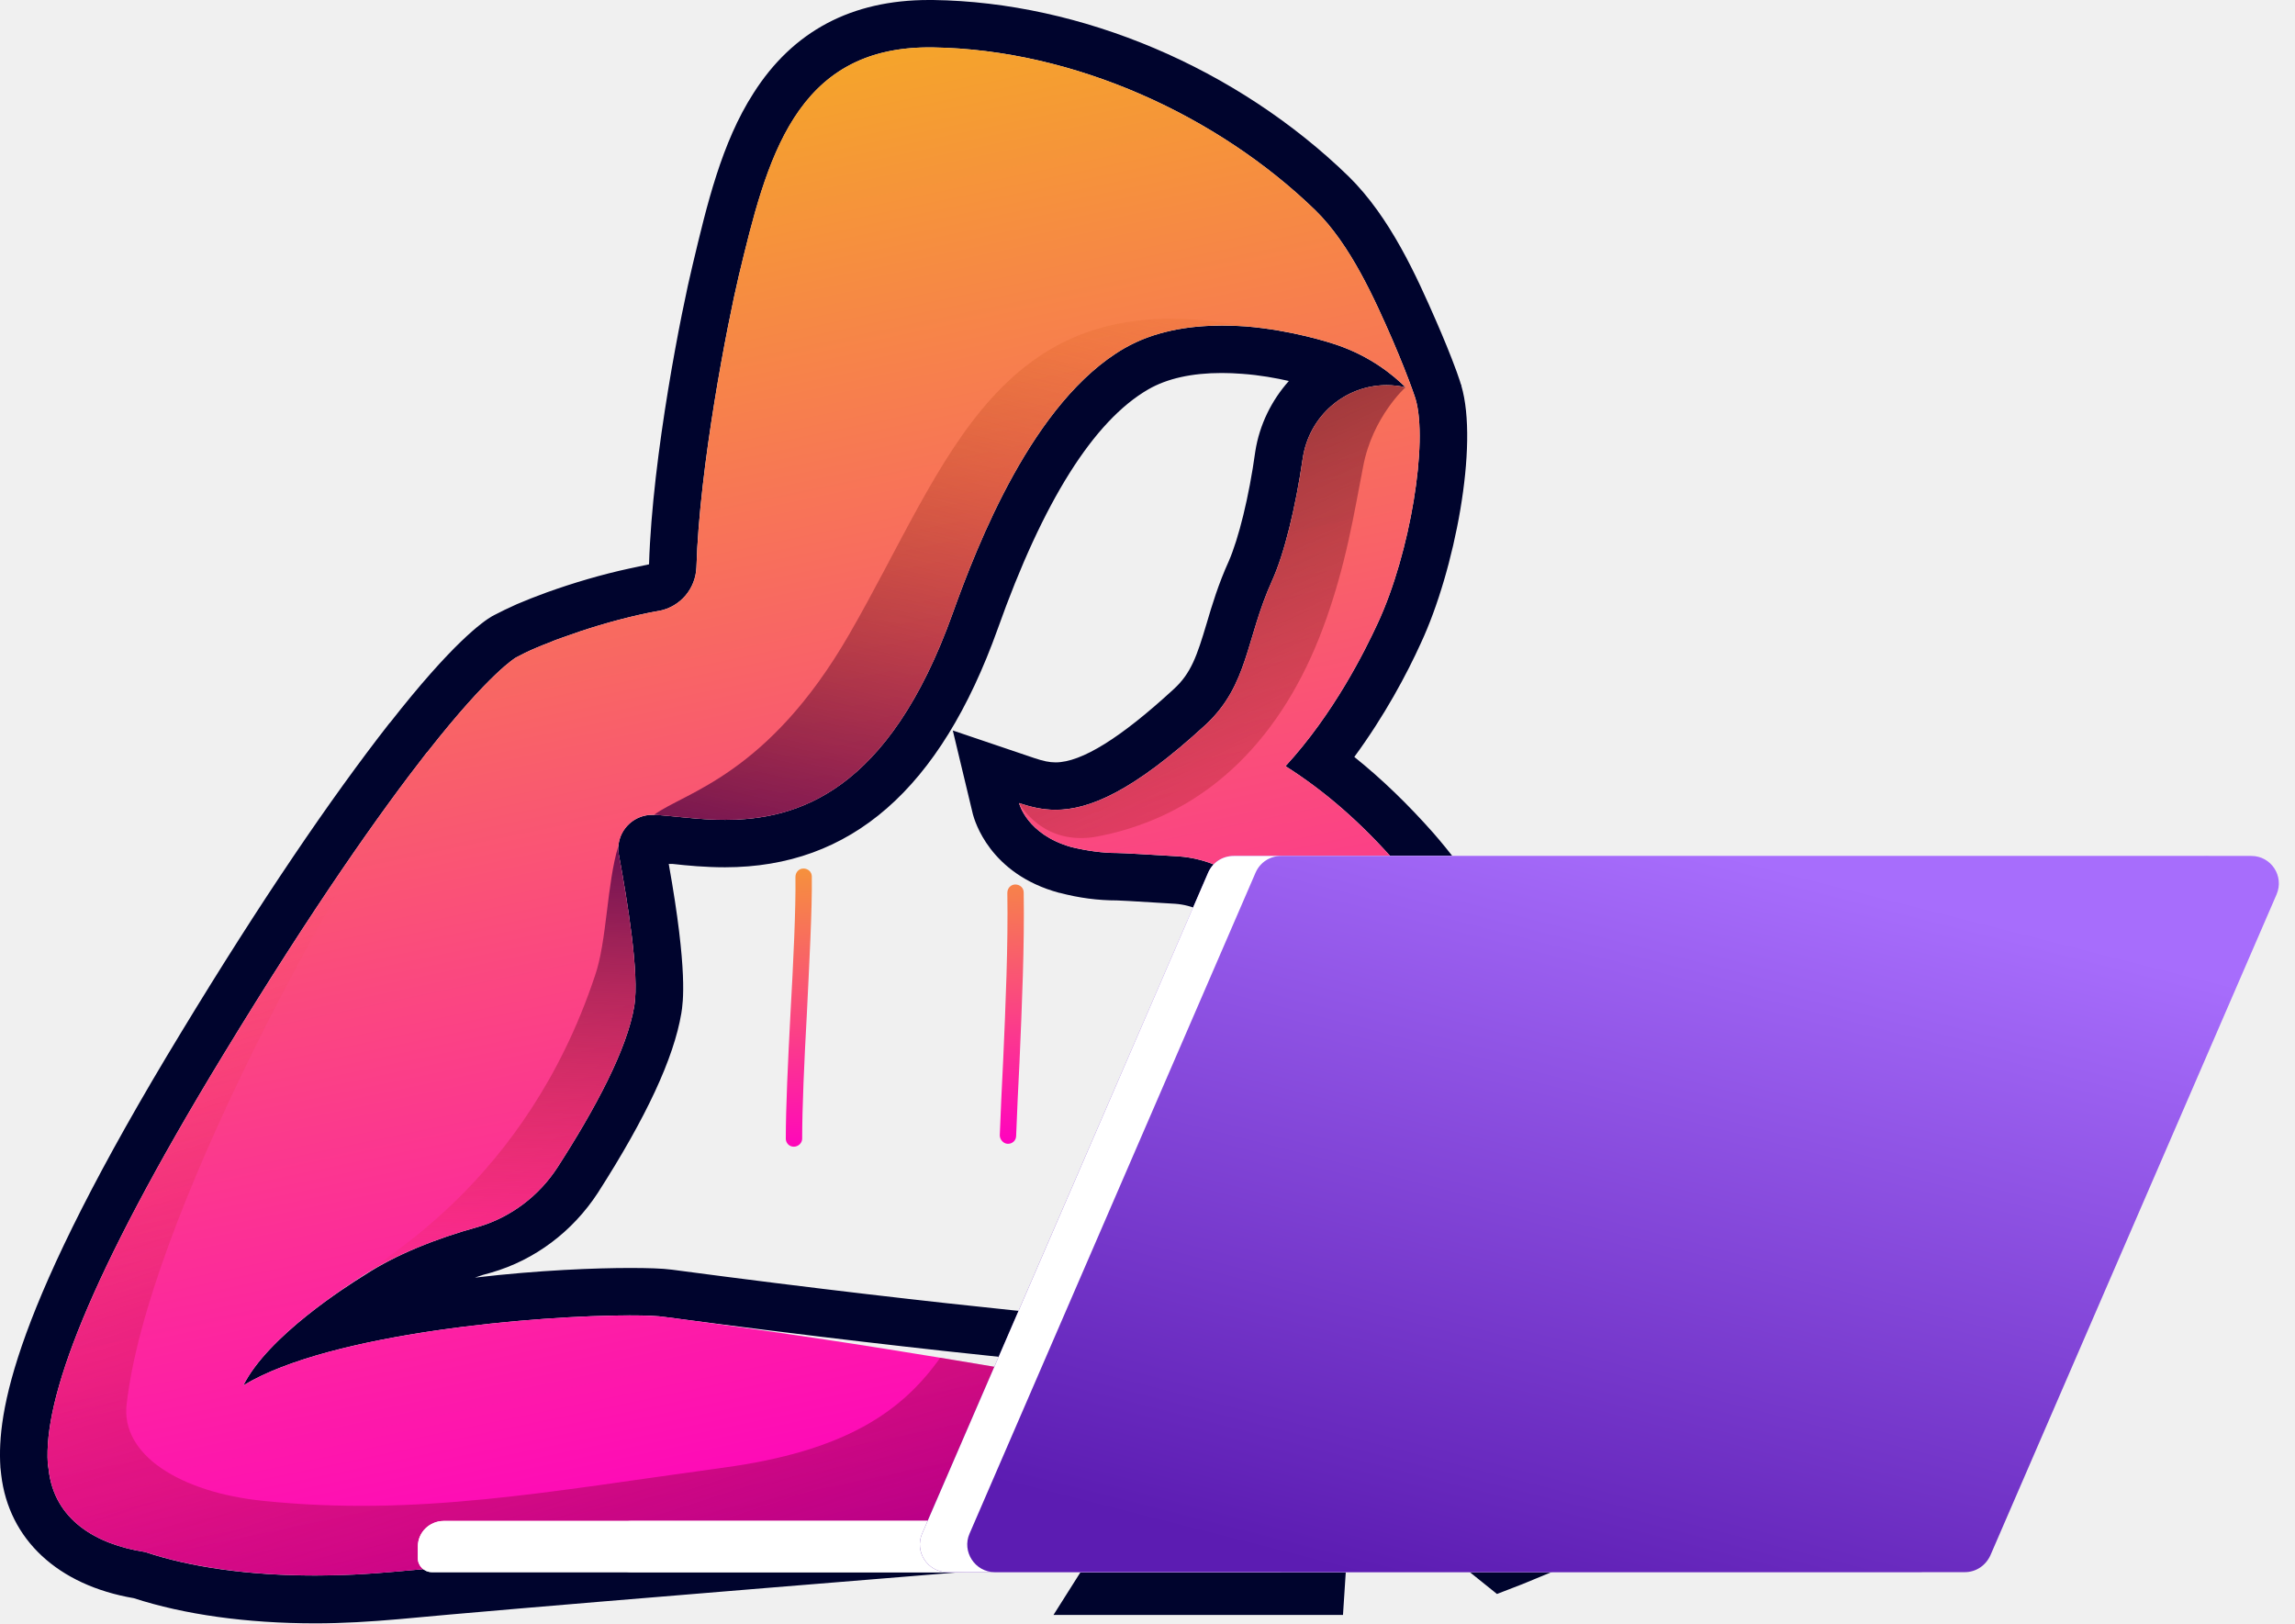
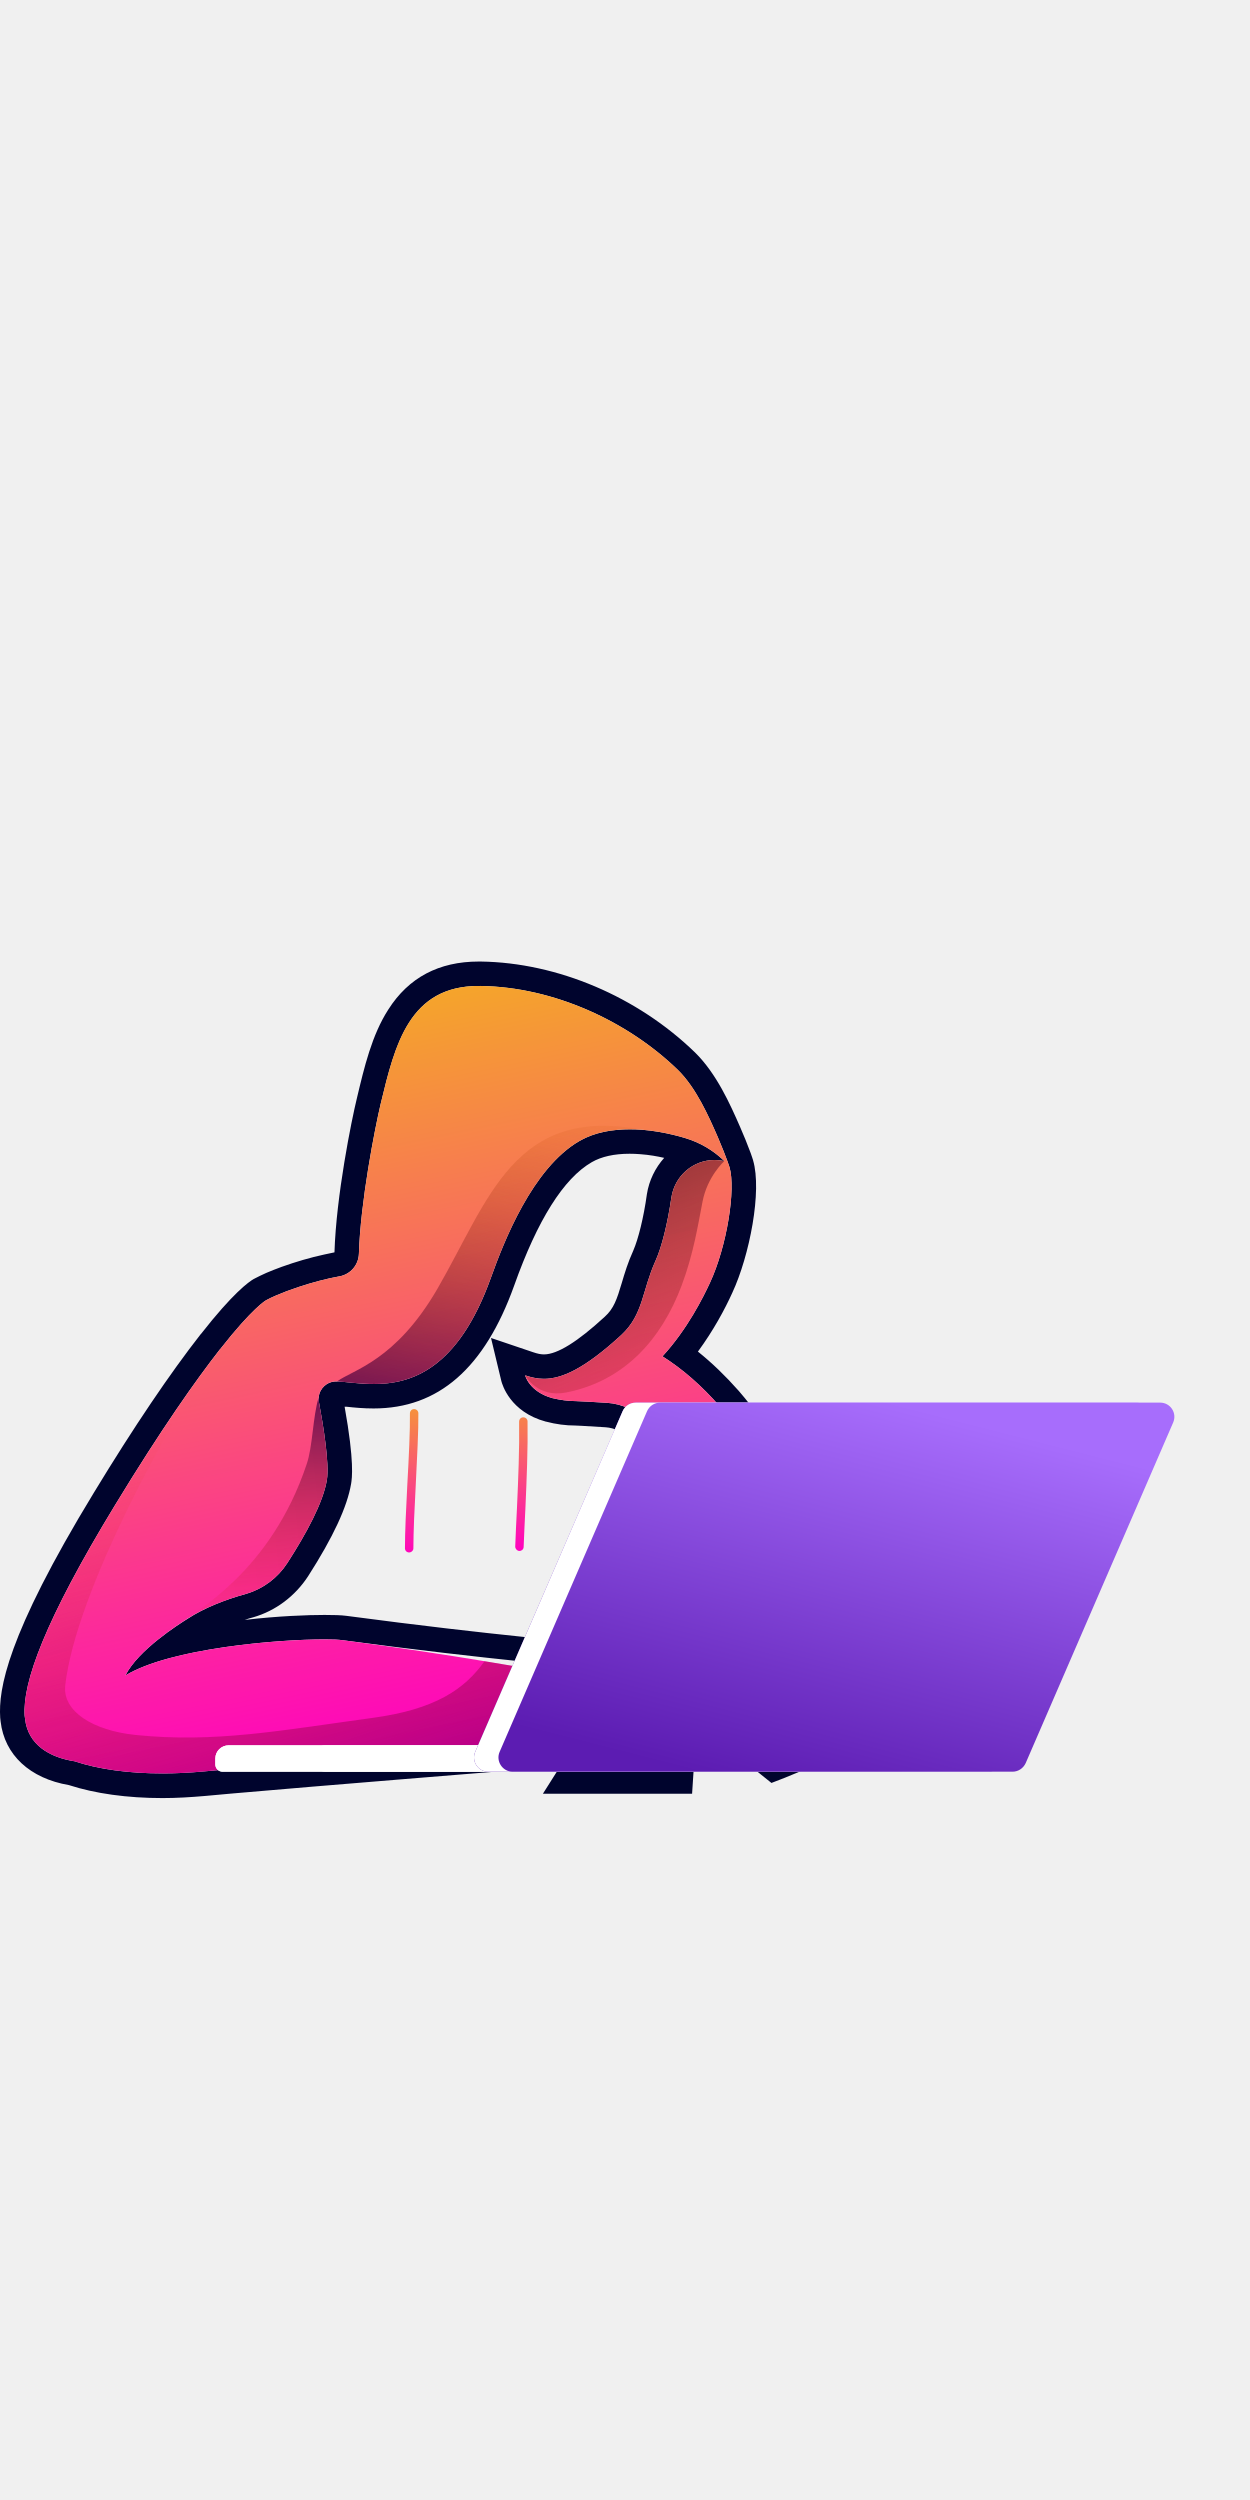
- <svg xmlns="http://www.w3.org/2000/svg" width="123" height="87" viewBox="0 0 123 87" fill="none">
+ <svg xmlns="http://www.w3.org/2000/svg" width="100px" height="200px" viewBox="0 0 130 60" fill="none">
  <path fill-rule="evenodd" clip-rule="evenodd" d="M40.384 4.992C38.675 7.645 37.888 10.973 37.123 14.189C36.561 16.483 34.964 24.375 34.785 30.244C34.44 30.319 34.087 30.394 33.728 30.469C32.266 30.784 30.737 31.234 29.298 31.751C29.013 31.856 28.736 31.961 28.466 32.066C28.211 32.171 27.956 32.276 27.701 32.38C27.252 32.583 26.824 32.785 26.442 32.988L26.419 33.01H26.397C25.857 33.325 24.238 34.472 20.91 38.722L20.888 38.744L20.865 38.767C17.717 42.792 13.962 48.323 9.757 55.249C0.65 70.203 -0.159 75.734 0.02 78.613V78.635C0.035 78.785 0.05 78.92 0.065 79.04C0.47 82.503 3.101 84.954 7.171 85.651C9.87 86.528 13.22 87 16.908 87C18.347 87 19.854 86.91 21.383 86.775C22.17 86.708 23.091 86.618 24.103 86.528C33.548 85.696 51.289 84.279 51.469 84.257L52.211 84.189L52.819 83.74C62.51 76.341 63.005 74.947 63.252 74.273L64.399 71.125L61.049 70.855C60.959 70.855 51.559 70.113 35.999 68.044C35.481 67.977 34.717 67.954 33.75 67.954C31.996 67.954 28.893 68.066 25.453 68.471C25.737 68.366 26.03 68.276 26.33 68.201C28.668 67.527 30.692 65.998 32.041 63.929C34.65 59.859 36.111 56.711 36.516 54.305C36.606 53.743 36.876 52.079 35.841 46.3C35.916 46.3 35.984 46.3 36.044 46.3C36.831 46.389 37.798 46.48 38.855 46.48C45.6 46.48 50.39 42.297 53.471 33.707C55.899 26.871 58.62 22.554 61.543 20.867C62.555 20.283 63.882 19.99 65.478 19.99C65.838 19.99 66.206 20.005 66.58 20.035C67.525 20.103 68.379 20.26 69.076 20.418C68.154 21.452 67.502 22.756 67.277 24.195C66.94 26.646 66.378 28.873 65.861 30.064C65.299 31.301 64.961 32.425 64.669 33.415C64.152 35.146 63.837 36.091 62.892 36.945C60.082 39.531 57.968 40.858 56.574 40.858C56.236 40.858 55.922 40.79 55.45 40.633L51.065 39.149L52.144 43.646C52.234 43.961 53.021 46.839 56.776 47.851H56.799C57.811 48.121 58.845 48.256 59.857 48.256C59.947 48.256 60.441 48.278 62.983 48.436C64.849 48.571 66.288 50.055 66.378 51.899C66.918 64.491 66.355 67.999 66.131 68.853C65.636 69.978 61.858 77.668 60.352 80.299C59.924 81.064 59.452 81.828 58.935 82.638L56.461 86.55H71.977L72.134 84.144C72.134 84.122 72.269 82.098 72.404 79.107C76.159 82.165 79.038 84.459 79.083 84.504L80.23 85.426L81.624 84.886C81.759 84.819 85.154 83.47 88.572 81.941C90.618 80.996 92.26 80.187 93.407 79.512C94.733 78.77 97.162 77.376 96.555 75.015C96.15 73.373 90.236 64.064 88.415 61.231C86.009 57.475 80.05 48.346 76.834 44.658C75.462 43.106 74.068 41.757 72.584 40.566C74.203 38.362 75.395 36.136 76.159 34.449C77.958 30.581 79.263 23.858 78.318 20.665V20.62L78.296 20.598C78.296 20.598 78.228 20.35 78.071 19.923C77.734 19.001 77.351 18.079 76.969 17.202C75.935 14.841 74.518 11.648 72.269 9.444C66.288 3.643 57.968 0.112 50.008 0C49.933 0 49.858 0 49.783 0C45.645 0 42.497 1.664 40.384 4.992ZM49.985 2.541C57.608 2.653 65.299 6.229 70.493 11.266C72.382 13.11 73.686 16.055 74.63 18.214C75.103 19.316 75.462 20.238 75.665 20.8C75.8 21.16 75.867 21.385 75.867 21.385C76.542 23.678 75.597 29.615 73.843 33.392C73.146 34.899 71.482 38.249 68.896 41.06C70.988 42.387 72.944 44.073 74.923 46.344C80.005 52.146 93.721 74.16 94.081 75.622C94.441 77.061 80.679 82.503 80.679 82.503C80.679 82.503 75.642 78.478 70.111 73.935C69.863 79.512 69.594 83.987 69.594 83.987H61.094C61.603 83.192 62.09 82.383 62.555 81.558C64.197 78.725 68.424 70.09 68.559 69.708C69.414 66.875 69.189 57.768 68.919 51.786C68.784 48.638 66.31 46.12 63.162 45.895C61.611 45.805 60.217 45.715 59.857 45.715C59.092 45.715 58.283 45.602 57.428 45.4C55.022 44.725 54.617 43.039 54.617 43.039C55.225 43.241 55.854 43.399 56.574 43.399C58.373 43.399 60.711 42.432 64.624 38.834C66.918 36.698 66.76 34.247 68.177 31.121C68.829 29.682 69.436 27.209 69.818 24.578C70.156 22.284 72.09 20.642 74.316 20.642C74.645 20.642 74.983 20.68 75.328 20.755C74.675 20.103 73.461 19.113 71.707 18.506C71.257 18.349 69.234 17.697 66.783 17.494C66.363 17.465 65.928 17.45 65.478 17.45C63.724 17.45 61.858 17.742 60.262 18.664C55.36 21.497 52.391 29.165 51.065 32.853C47.624 42.477 42.7 43.938 38.855 43.938C37.37 43.938 36.066 43.714 35.054 43.669C35.024 43.669 34.994 43.669 34.964 43.669C33.997 43.669 33.21 44.411 33.143 45.333C33.128 45.483 33.136 45.64 33.166 45.805C33.638 48.323 34.267 52.236 33.997 53.9C33.615 56.239 31.884 59.454 29.882 62.557C28.893 64.086 27.386 65.233 25.633 65.75C23.361 66.38 21.225 67.234 19.539 68.336C18.594 68.921 14.367 71.597 13.04 74.25C17.695 71.417 28.916 70.495 33.75 70.495C34.605 70.495 35.257 70.517 35.661 70.585C51.469 72.676 60.869 73.418 60.869 73.418C60.374 74.767 51.267 81.716 51.267 81.716C51.267 81.716 33.458 83.155 23.878 83.987C22.867 84.077 21.945 84.167 21.135 84.234C19.666 84.369 18.257 84.437 16.908 84.437C13.31 84.437 10.184 83.987 7.778 83.177C5.147 82.773 2.899 81.446 2.606 78.748C2.591 78.642 2.576 78.538 2.561 78.433C2.337 74.97 4.675 68.516 11.938 56.576C16.818 48.548 20.393 43.511 22.867 40.341C22.882 40.326 22.897 40.311 22.912 40.296C26.285 36.001 27.656 35.236 27.656 35.236C27.949 35.079 28.308 34.899 28.736 34.719C28.945 34.629 29.17 34.539 29.41 34.449C29.65 34.344 29.905 34.247 30.175 34.157C31.344 33.73 32.783 33.28 34.29 32.943C34.62 32.868 34.957 32.8 35.302 32.74H35.324C36.471 32.515 37.281 31.549 37.325 30.402C37.483 25.005 38.989 17.337 39.597 14.774C41.081 8.635 42.565 2.541 49.783 2.541C49.843 2.541 49.91 2.541 49.985 2.541Z" fill="#00042D" />
  <path d="M2.562 78.432C2.577 78.537 2.592 78.642 2.607 78.747C2.899 81.445 5.148 82.772 7.779 83.176C11.085 84.278 15.784 84.728 21.136 84.233C21.945 84.166 22.867 84.076 23.879 83.986C33.459 83.154 51.268 81.715 51.268 81.715C51.268 81.715 60.375 76.003 60.87 74.654C60.87 74.654 59.543 74.362 57.047 73.912C55.36 73.597 53.134 73.215 50.391 72.765C46.456 72.113 41.486 71.349 35.662 70.584C33.076 70.224 18.505 70.921 13.041 74.249C14.368 71.596 18.595 68.92 19.539 68.313C21.226 67.234 23.362 66.379 25.633 65.749C27.387 65.232 28.894 64.085 29.883 62.556C31.884 59.453 33.616 56.238 33.998 53.899C34.268 52.235 33.638 48.322 33.166 45.804C33.136 45.639 33.129 45.482 33.144 45.332C33.234 44.387 34.043 43.623 35.055 43.668C38.698 43.848 46.298 46.186 51.065 32.852C52.392 29.164 55.36 21.496 60.262 18.663C62.264 17.516 64.67 17.336 66.783 17.494C69.234 17.696 71.258 18.348 71.708 18.506C73.462 19.113 74.676 20.102 75.328 20.754C74.984 20.679 74.646 20.642 74.316 20.642C72.09 20.642 70.156 22.283 69.819 24.577C69.437 27.208 68.83 29.681 68.178 31.12C66.761 34.246 66.918 36.697 64.625 38.833C59.16 43.87 56.732 43.758 54.618 43.038C54.618 43.038 55.023 44.725 57.429 45.399C58.283 45.602 59.093 45.714 59.858 45.714C60.217 45.714 61.611 45.804 63.163 45.894C66.311 46.119 68.785 48.637 68.92 51.785C69.189 57.767 69.414 66.874 68.56 69.707C68.425 70.089 64.198 78.724 62.556 81.557C62.091 82.382 61.604 83.191 61.094 83.986H69.594C69.594 83.986 69.864 79.511 70.111 73.934C75.643 78.477 80.68 82.502 80.68 82.502C80.68 82.502 94.442 77.06 94.082 75.621C93.722 74.159 80.005 52.145 74.924 46.344C72.945 44.072 70.988 42.386 68.897 41.059C71.483 38.249 73.147 34.898 73.844 33.392C75.598 29.614 76.543 23.677 75.868 21.384C75.868 21.384 75.8 21.159 75.665 20.799C75.463 20.237 75.103 19.315 74.631 18.213C73.687 16.054 72.382 13.109 70.494 11.265C65.299 6.228 57.609 2.653 49.986 2.54C42.588 2.428 41.081 8.566 39.597 14.773C38.99 17.336 37.484 25.004 37.326 30.401C37.281 31.548 36.472 32.514 35.325 32.739H35.302C34.958 32.799 34.62 32.867 34.291 32.942C32.784 33.279 31.345 33.729 30.175 34.156C29.906 34.246 29.651 34.343 29.411 34.448C29.171 34.538 28.946 34.628 28.736 34.718C28.309 34.898 27.949 35.078 27.657 35.235C27.657 35.235 26.285 36 22.912 40.295C22.897 40.31 22.882 40.325 22.867 40.34C20.394 43.51 16.819 48.547 11.939 56.575C4.676 68.515 2.337 74.969 2.562 78.432Z" fill="url(#paint0_linear_3307_608)" />
  <path style="mix-blend-mode:multiply" d="M19.539 68.336C21.225 67.234 23.362 66.379 25.633 65.75C27.387 65.233 28.893 64.086 29.883 62.557C31.884 59.453 33.615 56.238 33.998 53.899C34.267 52.235 33.638 48.323 33.166 45.804C33.136 45.639 33.128 45.482 33.143 45.332C32.514 47.378 32.536 50.437 31.884 52.303C28.151 63.501 20.213 67.526 19.539 68.336Z" fill="url(#paint1_linear_3307_608)" />
  <path style="mix-blend-mode:multiply" d="M2.562 78.433C2.577 78.538 2.592 78.643 2.607 78.748C2.899 81.447 5.148 82.773 7.779 83.178C11.084 84.28 15.784 84.73 21.136 84.235C21.945 84.167 22.867 84.077 23.879 83.987C33.458 83.156 51.267 81.716 51.267 81.716C51.267 81.716 54.82 76.904 57.046 73.913C55.36 73.599 53.134 73.216 50.39 72.767C48.322 75.69 45.241 77.781 38.765 78.658C29.343 79.94 22.372 81.289 14.097 80.435C9.69 79.985 6.452 77.984 6.789 75.24C7.891 65.549 17.785 47.402 22.867 40.341C20.393 43.512 16.818 48.549 11.939 56.577C4.676 68.517 2.337 74.97 2.562 78.433Z" fill="url(#paint2_linear_3307_608)" />
  <path d="M77.959 84.255H33.818C33.233 84.255 32.761 83.783 32.761 83.199V82.547C32.761 81.962 33.233 81.512 33.818 81.512H77.959C78.543 81.512 79.016 81.962 79.016 82.547V83.199C79.016 83.783 78.543 84.255 77.959 84.255Z" fill="white" />
  <path d="M68.626 84.255H23.136C22.732 84.255 22.394 83.918 22.394 83.513V82.884C22.394 82.119 23.024 81.512 23.788 81.512H68.626C68.641 81.512 68.649 81.512 68.649 81.512V84.233C68.649 84.248 68.641 84.255 68.626 84.255Z" fill="white" />
  <path d="M68.626 84.255H23.136C22.732 84.255 22.394 83.918 22.394 83.513V82.884C22.394 82.119 23.024 81.512 23.788 81.512H68.626C68.641 81.512 68.649 81.512 68.649 81.512V84.233C68.649 84.248 68.641 84.255 68.626 84.255Z" fill="white" />
  <path d="M102.761 84.256H50.772C49.715 84.256 48.996 83.155 49.423 82.188L64.759 46.749C65.006 46.209 65.523 45.872 66.13 45.872H118.119C119.176 45.872 119.895 46.951 119.468 47.941L104.132 83.357C103.885 83.897 103.368 84.256 102.761 84.256Z" fill="url(#paint3_linear_3307_608)" />
  <path d="M102.761 84.256H50.772C49.715 84.256 48.996 83.155 49.423 82.188L64.759 46.749C65.006 46.209 65.523 45.872 66.13 45.872H118.119C119.176 45.872 119.895 46.951 119.468 47.941L104.132 83.357C103.885 83.897 103.368 84.256 102.761 84.256Z" fill="white" />
  <path d="M105.302 84.256H53.313C52.257 84.256 51.537 83.155 51.964 82.188L67.3 46.749C67.547 46.209 68.065 45.872 68.672 45.872H120.66C121.717 45.872 122.437 46.951 122.01 47.941L106.674 83.357C106.426 83.897 105.909 84.256 105.302 84.256Z" fill="url(#paint4_linear_3307_608)" />
  <path style="mix-blend-mode:multiply" d="M54.618 43.039C54.618 43.039 55.877 45.423 58.891 44.816C64.962 43.624 68.807 39.239 70.876 33.73C72.157 30.334 72.607 27.276 73.057 25.005C73.552 22.352 75.328 20.755 75.328 20.755C74.983 20.68 74.646 20.643 74.316 20.643C72.09 20.643 70.156 22.284 69.819 24.578C69.437 27.209 68.829 29.682 68.177 31.121C66.761 34.247 66.918 36.698 64.625 38.834C59.16 43.871 56.732 43.759 54.618 43.039Z" fill="url(#paint5_linear_3307_608)" />
  <path style="mix-blend-mode:multiply" d="M35.055 43.668C38.698 43.848 46.298 46.186 51.065 32.852C52.392 29.164 55.36 21.496 60.262 18.663C62.263 17.516 64.669 17.336 66.783 17.494C53.494 14.93 50.863 24.734 45.511 33.999C41.149 41.554 36.696 42.454 35.055 43.668Z" fill="url(#paint6_linear_3307_608)" />
  <path d="M42.362 54.372C42.52 51.584 42.655 48.728 42.632 46.997C42.632 46.749 42.812 46.547 43.059 46.547C43.307 46.547 43.509 46.727 43.509 46.974C43.532 48.751 43.374 51.629 43.239 54.417C43.104 56.846 42.992 59.387 42.992 61.028C42.992 61.253 42.789 61.455 42.542 61.455C42.295 61.455 42.115 61.253 42.115 61.028C42.115 59.364 42.227 56.936 42.362 54.372Z" fill="url(#paint7_linear_3307_608)" />
  <path d="M53.988 47.852C53.988 47.605 54.168 47.402 54.415 47.402C54.662 47.402 54.865 47.582 54.865 47.83C54.91 50.663 54.775 53.834 54.64 56.914C54.572 58.286 54.505 59.612 54.46 60.872C54.46 61.119 54.258 61.299 54.033 61.299C54.033 61.299 54.025 61.299 54.01 61.299C53.785 61.299 53.583 61.074 53.583 60.849C53.628 59.568 53.695 58.241 53.763 56.869C53.898 53.811 54.033 50.663 53.988 47.852Z" fill="url(#paint8_linear_3307_608)" />
  <defs>
    <linearGradient id="paint0_linear_3307_608" x1="99.345" y1="71.359" x2="82.687" y2="-8.341" gradientUnits="userSpaceOnUse">
      <stop stop-color="#FF00C1" />
      <stop offset="1" stop-color="#F4AC24" />
    </linearGradient>
    <linearGradient id="paint1_linear_3307_608" x1="44.917" y1="70.798" x2="46.052" y2="44.45" gradientUnits="userSpaceOnUse">
      <stop stop-color="#F4D63B" stop-opacity="0" />
      <stop offset="1" stop-color="#5C1CB2" />
    </linearGradient>
    <linearGradient id="paint2_linear_3307_608" x1="1.733" y1="52.923" x2="22.169" y2="115.868" gradientUnits="userSpaceOnUse">
      <stop stop-color="#F4D63B" stop-opacity="0" />
      <stop offset="1" stop-color="#5C1CB2" />
    </linearGradient>
    <linearGradient id="paint3_linear_3307_608" x1="74.974" y1="41.92" x2="64.506" y2="82.954" gradientUnits="userSpaceOnUse">
      <stop stop-color="#A76DFC" />
      <stop offset="1" stop-color="#5C1CB2" />
    </linearGradient>
    <linearGradient id="paint4_linear_3307_608" x1="77.516" y1="41.92" x2="67.048" y2="82.954" gradientUnits="userSpaceOnUse">
      <stop stop-color="#A76DFC" />
      <stop offset="1" stop-color="#5C1CB2" />
    </linearGradient>
    <linearGradient id="paint5_linear_3307_608" x1="92.775" y1="51.214" x2="72.746" y2="6.054" gradientUnits="userSpaceOnUse">
      <stop stop-color="#F4D63B" stop-opacity="0" />
      <stop offset="1" stop-color="#5C1CB2" />
    </linearGradient>
    <linearGradient id="paint6_linear_3307_608" x1="42.021" y1="6.149" x2="32.626" y2="47.891" gradientUnits="userSpaceOnUse">
      <stop stop-color="#F4D63B" stop-opacity="0" />
      <stop offset="1" stop-color="#5C1CB2" />
    </linearGradient>
    <linearGradient id="paint7_linear_3307_608" x1="-37.279" y1="48.686" x2="-36.116" y2="67.186" gradientUnits="userSpaceOnUse">
      <stop stop-color="#F4AC24" />
      <stop offset="1" stop-color="#FF00C1" />
    </linearGradient>
    <linearGradient id="paint8_linear_3307_608" x1="-21.964" y1="47.721" x2="-20.801" y2="66.212" gradientUnits="userSpaceOnUse">
      <stop stop-color="#F4AC24" />
      <stop offset="1" stop-color="#FF00C1" />
    </linearGradient>
  </defs>
</svg>
